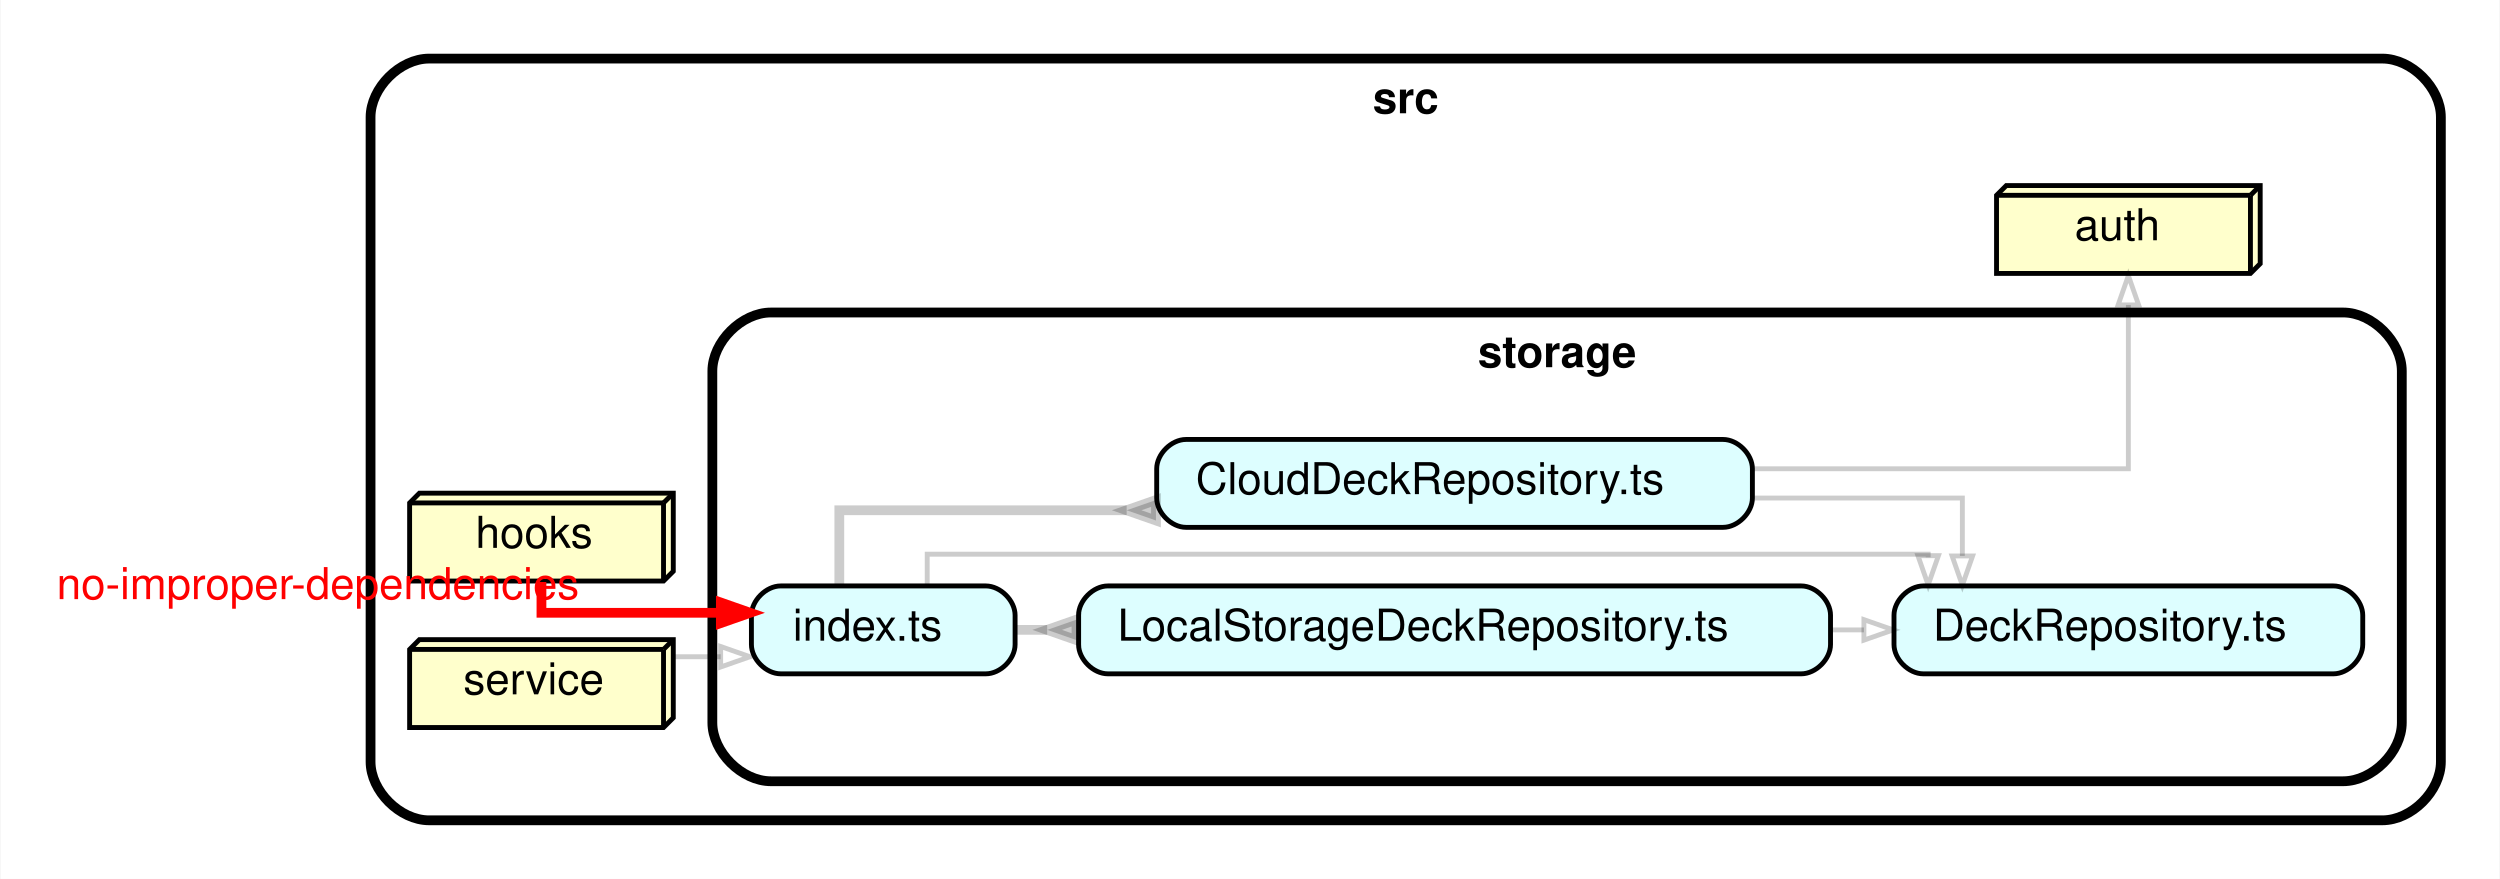
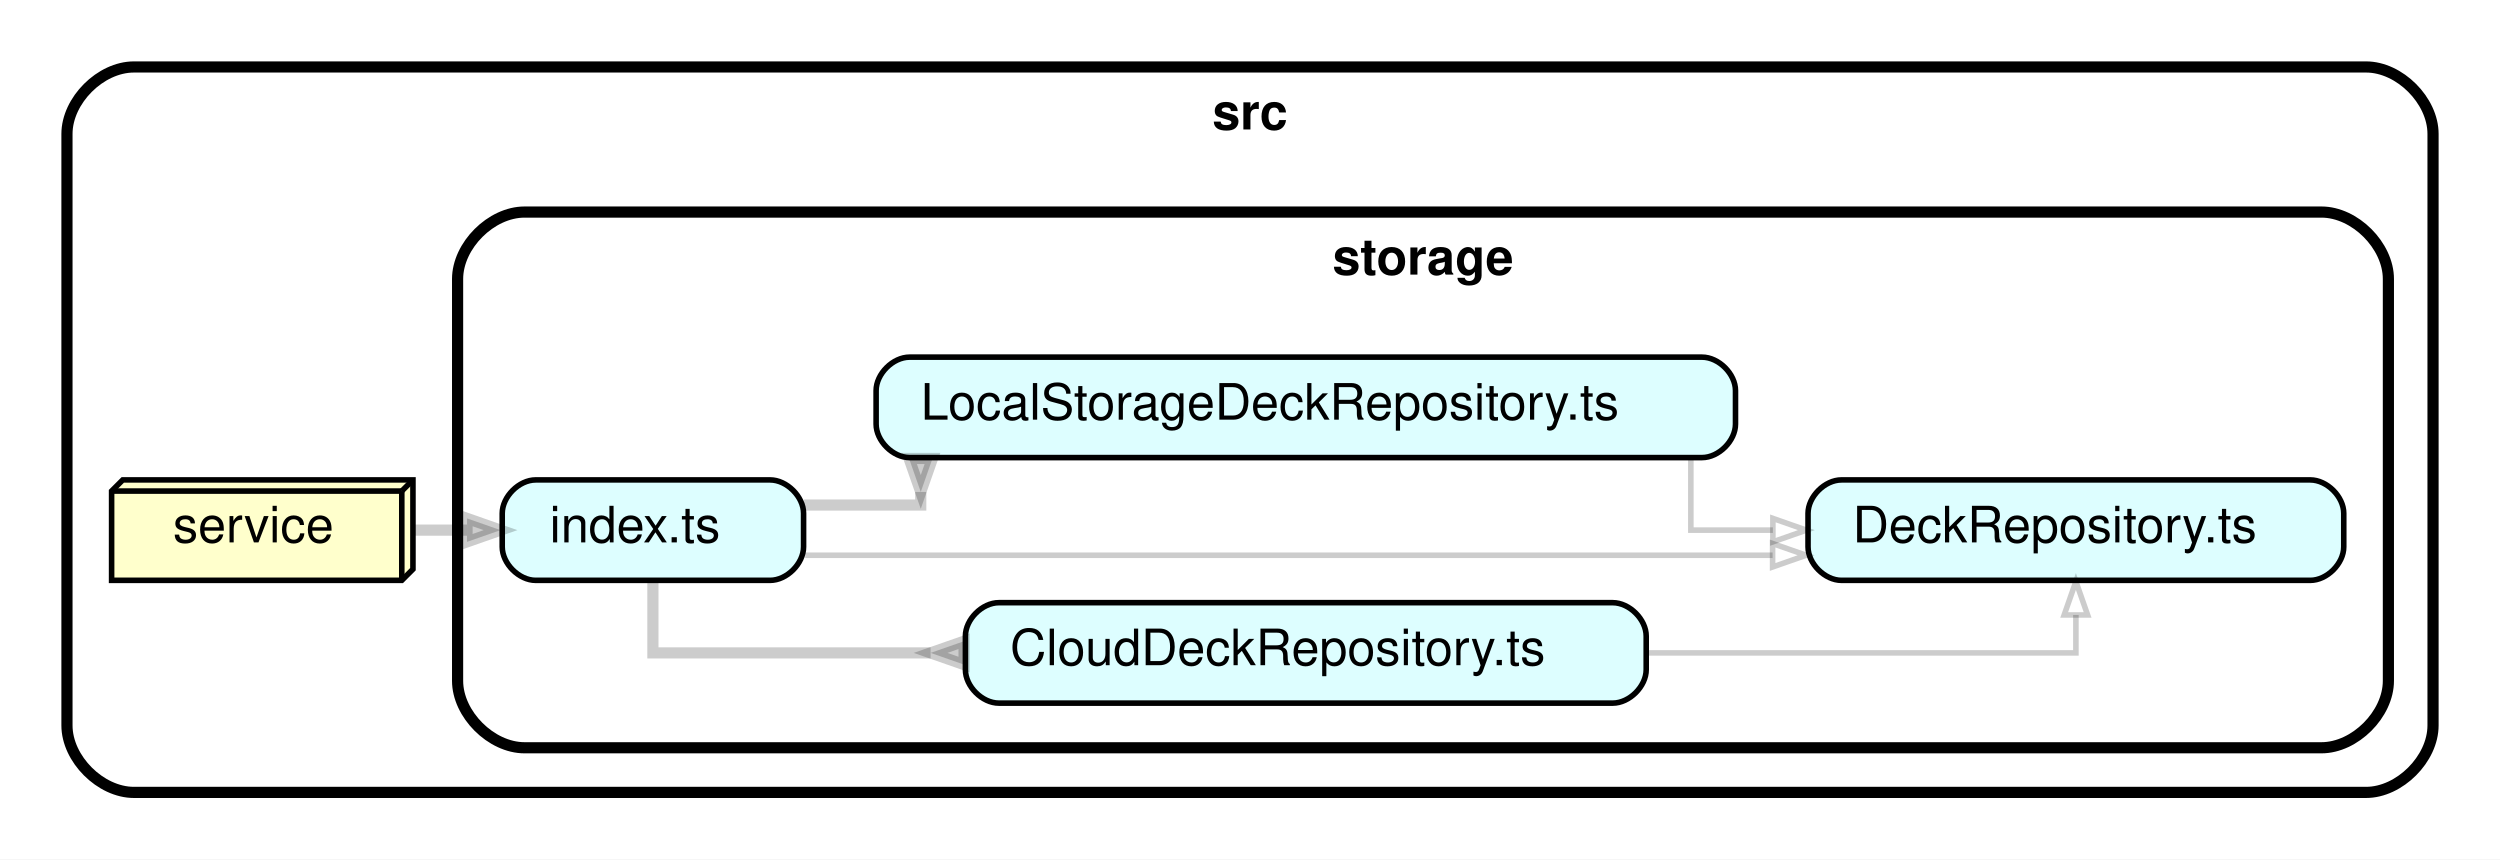
- <svg xmlns="http://www.w3.org/2000/svg" xmlns:xlink="http://www.w3.org/1999/xlink" width="512pt" height="180pt" viewBox="0.00 0.00 511.78 180.00">
-   <g id="graph0" class="graph" transform="scale(1 1) rotate(0) translate(4 176)">
-     <polygon fill="white" stroke="transparent" points="-4,4 -4,-176 507.78,-176 507.78,4 -4,4" />
+ <svg xmlns="http://www.w3.org/2000/svg" xmlns:xlink="http://www.w3.org/1999/xlink" width="448pt" height="154pt" viewBox="0.00 0.00 448.00 154.00">
+   <g id="graph0" class="graph" transform="scale(1 1) rotate(0) translate(4 150)">
+     <polygon fill="white" stroke="transparent" points="-4,4 -4,-150 444,-150 444,4 -4,4" />
    <g id="clust1" class="cluster">
-       <path fill="#ffffff" stroke="black" stroke-width="2" d="M83.78,-8C83.78,-8 483.78,-8 483.78,-8 489.78,-8 495.78,-14 495.78,-20 495.78,-20 495.78,-152 495.78,-152 495.78,-158 489.78,-164 483.78,-164 483.78,-164 83.78,-164 83.78,-164 77.78,-164 71.78,-158 71.78,-152 71.78,-152 71.78,-20 71.78,-20 71.78,-14 77.78,-8 83.78,-8" />
-       <text text-anchor="middle" x="283.78" y="-152.8" font-family="Helvetica,sans-Serif" font-weight="bold" font-size="9.00">src
-             </text>
+       <path fill="#ffffff" stroke="black" stroke-width="2" d="M20,-8C20,-8 420,-8 420,-8 426,-8 432,-14 432,-20 432,-20 432,-126 432,-126 432,-132 426,-138 420,-138 420,-138 20,-138 20,-138 14,-138 8,-132 8,-126 8,-126 8,-20 8,-20 8,-14 14,-8 20,-8" />
+       <text text-anchor="middle" x="220" y="-126.8" font-family="Helvetica,sans-Serif" font-weight="bold" font-size="9.00">src</text>
    </g>
    <g id="clust2" class="cluster">
-       <path fill="#ffffff" stroke="black" stroke-width="2" d="M153.78,-16C153.78,-16 475.78,-16 475.78,-16 481.78,-16 487.78,-22 487.78,-28 487.78,-28 487.78,-100 487.78,-100 487.78,-106 481.78,-112 475.78,-112 475.78,-112 153.78,-112 153.78,-112 147.78,-112 141.78,-106 141.78,-100 141.78,-100 141.78,-28 141.78,-28 141.78,-22 147.78,-16 153.78,-16" />
-       <text text-anchor="middle" x="314.78" y="-100.8" font-family="Helvetica,sans-Serif" font-weight="bold" font-size="9.00">storage
-             </text>
+       <path fill="#ffffff" stroke="black" stroke-width="2" d="M90,-16C90,-16 412,-16 412,-16 418,-16 424,-22 424,-28 424,-28 424,-100 424,-100 424,-106 418,-112 412,-112 412,-112 90,-112 90,-112 84,-112 78,-106 78,-100 78,-100 78,-28 78,-28 78,-22 84,-16 90,-16" />
+       <text text-anchor="middle" x="251" y="-100.8" font-family="Helvetica,sans-Serif" font-weight="bold" font-size="9.00">storage</text>
    </g>
    <g id="node1" class="node">
      <g id="a_node1">
-         <a xlink:href="src/auth" xlink:title="auth">
-           <polygon fill="#ffffcc" stroke="black" points="458.78,-138 406.78,-138 404.78,-136 404.78,-120 456.78,-120 458.78,-122 458.78,-138" />
-           <polyline fill="none" stroke="black" points="456.78,-136 404.78,-136 " />
-           <polyline fill="none" stroke="black" points="456.78,-136 456.78,-120 " />
-           <polyline fill="none" stroke="black" points="456.78,-136 458.78,-138 " />
-           <text text-anchor="start" x="420.78" y="-126.8" font-family="Helvetica,sans-Serif" font-size="9.00">
-                         auth
-                     </text>
+         <a xlink:href="src/service" xlink:title="service">
+           <polygon fill="#ffffcc" stroke="black" points="70,-64 18,-64 16,-62 16,-46 68,-46 70,-48 70,-64" />
+           <polyline fill="none" stroke="black" points="68,-62 16,-62 " />
+           <polyline fill="none" stroke="black" points="68,-62 68,-46 " />
+           <polyline fill="none" stroke="black" points="68,-62 70,-64 " />
+           <text text-anchor="start" x="27" y="-52.8" font-family="Helvetica,sans-Serif" font-size="9.00">service</text>
        </a>
      </g>
    </g>
    <g id="node2" class="node">
      <g id="a_node2">
-         <a xlink:href="src/hooks" xlink:title="hooks">
-           <polygon fill="#ffffcc" stroke="black" points="133.78,-75 81.78,-75 79.78,-73 79.78,-57 131.78,-57 133.78,-59 133.78,-75" />
-           <polyline fill="none" stroke="black" points="131.78,-73 79.78,-73 " />
-           <polyline fill="none" stroke="black" points="131.78,-73 131.78,-57 " />
-           <polyline fill="none" stroke="black" points="131.78,-73 133.78,-75 " />
-           <text text-anchor="start" x="93.28" y="-63.8" font-family="Helvetica,sans-Serif" font-size="9.00">
-                         hooks
-                     </text>
-         </a>
-       </g>
-     </g>
-     <g id="node3" class="node">
-       <g id="a_node3">
        <a xlink:href="src/storage/index.ts" xlink:title="index.ts">
-           <path fill="#ddfeff" stroke="black" d="M197.78,-56C197.78,-56 155.78,-56 155.78,-56 152.78,-56 149.78,-53 149.78,-50 149.78,-50 149.78,-44 149.78,-44 149.78,-41 152.78,-38 155.78,-38 155.78,-38 197.78,-38 197.78,-38 200.78,-38 203.78,-41 203.78,-44 203.78,-44 203.78,-50 203.78,-50 203.78,-53 200.78,-56 197.78,-56" />
-           <text text-anchor="start" x="158.28" y="-44.8" font-family="Helvetica,sans-Serif" font-size="9.00">
-                         index.ts
-                     </text>
+           <path fill="#ddfeff" stroke="black" d="M134,-64C134,-64 92,-64 92,-64 89,-64 86,-61 86,-58 86,-58 86,-52 86,-52 86,-49 89,-46 92,-46 92,-46 134,-46 134,-46 137,-46 140,-49 140,-52 140,-52 140,-58 140,-58 140,-61 137,-64 134,-64" />
+           <text text-anchor="start" x="94.5" y="-52.8" font-family="Helvetica,sans-Serif" font-size="9.00">index.ts</text>
        </a>
      </g>
    </g>
    <g id="edge1" class="edge">
-       <g id="a_edge1">
-         <a xlink:title="no-improper-dependencies">
-           <path fill="none" stroke="red" stroke-width="2" d="M106.78,-56.8C106.78,-53.47 106.78,-50.5 106.78,-50.5 106.78,-50.5 143.52,-50.5 143.52,-50.5" />
-           <polygon fill="red" stroke="red" stroke-width="2" points="143.52,-52.6 149.52,-50.5 143.52,-48.4 143.52,-52.6" />
+       <path fill="none" stroke="#000000" stroke-width="2" stroke-opacity="0.2" d="M70.26,-55C70.26,-55 79.69,-55 79.69,-55" />
+       <polygon fill="#000000" fill-opacity="0.2" stroke="#000000" stroke-width="2" stroke-opacity="0.2" points="79.7,-57.1 85.69,-55 79.69,-52.9 79.7,-57.1" />
+     </g>
+     <g id="node3" class="node">
+       <g id="a_node3">
+         <a xlink:href="src/storage/CloudDeckRepository.ts" xlink:title="CloudDeckRepository.ts">
+           <path fill="#ddfeff" stroke="black" d="M285,-42C285,-42 175,-42 175,-42 172,-42 169,-39 169,-36 169,-36 169,-30 169,-30 169,-27 172,-24 175,-24 175,-24 285,-24 285,-24 288,-24 291,-27 291,-30 291,-30 291,-36 291,-36 291,-39 288,-42 285,-42" />
+           <text text-anchor="start" x="177" y="-30.8" font-family="Helvetica,sans-Serif" font-size="9.00">CloudDeckRepository.ts</text>
        </a>
      </g>
-       <text text-anchor="middle" x="61" y="-53.3" font-family="Helvetica,sans-Serif" font-size="9.00" fill="red">
-                 no-improper-dependencies
-             </text>
+     </g>
+     <g id="edge4" class="edge">
+       <path fill="none" stroke="#000000" stroke-width="2" stroke-opacity="0.2" d="M113,-45.8C113,-39.77 113,-33 113,-33 113,-33 162.76,-33 162.76,-33" />
+       <polygon fill="#000000" fill-opacity="0.2" stroke="#000000" stroke-width="2" stroke-opacity="0.2" points="168.76,-35.1 162.76,-33 168.76,-30.9 168.76,-35.1" />
+     </g>
+     <g id="node4" class="node">
+       <g id="a_node4">
+         <a xlink:href="src/storage/DeckRepository.ts" xlink:title="DeckRepository.ts">
+           <path fill="#ddfeff" stroke="black" d="M410,-64C410,-64 326,-64 326,-64 323,-64 320,-61 320,-58 320,-58 320,-52 320,-52 320,-49 323,-46 326,-46 326,-46 410,-46 410,-46 413,-46 416,-49 416,-52 416,-52 416,-58 416,-58 416,-61 413,-64 410,-64" />
+           <text text-anchor="start" x="328" y="-52.8" font-family="Helvetica,sans-Serif" font-size="9.00">DeckRepository.ts</text>
+         </a>
+       </g>
+     </g>
+     <g id="edge5" class="edge">
+       <path fill="none" stroke="#000000" stroke-opacity="0.2" d="M140.29,-50.5C140.29,-50.5 313.65,-50.5 313.65,-50.5" />
+       <polygon fill="none" stroke="#000000" stroke-opacity="0.2" points="313.65,-52.6 319.65,-50.5 313.65,-48.4 313.65,-52.6" />
    </g>
    <g id="node5" class="node">
      <g id="a_node5">
-         <a xlink:href="src/storage/CloudDeckRepository.ts" xlink:title="CloudDeckRepository.ts">
-           <path fill="#ddfeff" stroke="black" d="M348.78,-86C348.78,-86 238.78,-86 238.78,-86 235.78,-86 232.78,-83 232.78,-80 232.78,-80 232.78,-74 232.78,-74 232.78,-71 235.78,-68 238.78,-68 238.78,-68 348.78,-68 348.78,-68 351.78,-68 354.78,-71 354.78,-74 354.78,-74 354.78,-80 354.78,-80 354.78,-83 351.78,-86 348.78,-86" />
-           <text text-anchor="start" x="240.78" y="-74.8" font-family="Helvetica,sans-Serif" font-size="9.00">
-                         CloudDeckRepository.ts
-                     </text>
+         <a xlink:href="src/storage/LocalStorageDeckRepository.ts" xlink:title="LocalStorageDeckRepository.ts">
+           <path fill="#ddfeff" stroke="black" d="M301,-86C301,-86 159,-86 159,-86 156,-86 153,-83 153,-80 153,-80 153,-74 153,-74 153,-71 156,-68 159,-68 159,-68 301,-68 301,-68 304,-68 307,-71 307,-74 307,-74 307,-80 307,-80 307,-83 304,-86 301,-86" />
+           <text text-anchor="start" x="161" y="-74.8" font-family="Helvetica,sans-Serif" font-size="9.00">LocalStorageDeckRepository.ts</text>
        </a>
      </g>
    </g>
    <g id="edge6" class="edge">
-       <path fill="none" stroke="#000000" stroke-width="2" stroke-opacity="0.2" d="M167.78,-56.12C167.78,-63.09 167.78,-71.5 167.78,-71.5 167.78,-71.5 226.63,-71.5 226.63,-71.5" />
-       <polygon fill="#000000" fill-opacity="0.2" stroke="#000000" stroke-width="2" stroke-opacity="0.2" points="232.63,-73.6 226.63,-71.5 232.63,-69.4 232.63,-73.6" />
-     </g>
-     <g id="node6" class="node">
-       <g id="a_node6">
-         <a xlink:href="src/storage/DeckRepository.ts" xlink:title="DeckRepository.ts">
-           <path fill="#ddfeff" stroke="black" d="M473.78,-56C473.78,-56 389.78,-56 389.78,-56 386.78,-56 383.78,-53 383.78,-50 383.78,-50 383.78,-44 383.78,-44 383.78,-41 386.78,-38 389.78,-38 389.78,-38 473.78,-38 473.78,-38 476.78,-38 479.78,-41 479.78,-44 479.78,-44 479.78,-50 479.78,-50 479.78,-53 476.78,-56 473.78,-56" />
-           <text text-anchor="start" x="391.78" y="-44.8" font-family="Helvetica,sans-Serif" font-size="9.00">
-                         DeckRepository.ts
-                     </text>
-         </a>
-       </g>
-     </g>
-     <g id="edge7" class="edge">
-       <path fill="none" stroke="#000000" stroke-opacity="0.2" d="M185.78,-56.2C185.78,-59.53 185.78,-62.5 185.78,-62.5 185.78,-62.5 390.78,-62.5 390.78,-62.5 390.78,-62.5 390.78,-61.87 390.78,-61.87" />
-       <polygon fill="none" stroke="#000000" stroke-opacity="0.2" points="392.88,-62.2 390.78,-56.2 388.68,-62.2 392.88,-62.2" />
-     </g>
-     <g id="node7" class="node">
-       <g id="a_node7">
-         <a xlink:href="src/storage/LocalStorageDeckRepository.ts" xlink:title="LocalStorageDeckRepository.ts">
-           <path fill="#ddfeff" stroke="black" d="M364.78,-56C364.78,-56 222.78,-56 222.78,-56 219.78,-56 216.78,-53 216.78,-50 216.78,-50 216.78,-44 216.78,-44 216.78,-41 219.78,-38 222.78,-38 222.78,-38 364.78,-38 364.78,-38 367.78,-38 370.78,-41 370.78,-44 370.78,-44 370.78,-50 370.78,-50 370.78,-53 367.78,-56 364.78,-56" />
-           <text text-anchor="start" x="224.78" y="-44.8" font-family="Helvetica,sans-Serif" font-size="9.00">
-                         LocalStorageDeckRepository.ts
-                     </text>
-         </a>
-       </g>
-     </g>
-     <g id="edge8" class="edge">
-       <path fill="none" stroke="#000000" stroke-width="2" stroke-opacity="0.2" d="M203.92,-47C203.92,-47 210.35,-47 210.35,-47" />
-       <polygon fill="#000000" fill-opacity="0.2" stroke="#000000" stroke-width="2" stroke-opacity="0.2" points="216.35,-49.1 210.35,-47 216.35,-44.9 216.35,-49.1" />
-     </g>
-     <g id="node4" class="node">
-       <g id="a_node4">
-         <a xlink:href="src/service" xlink:title="service">
-           <polygon fill="#ffffcc" stroke="black" points="133.78,-45 81.78,-45 79.78,-43 79.78,-27 131.78,-27 133.78,-29 133.78,-45" />
-           <polyline fill="none" stroke="black" points="131.78,-43 79.78,-43 " />
-           <polyline fill="none" stroke="black" points="131.78,-43 131.78,-27 " />
-           <polyline fill="none" stroke="black" points="131.78,-43 133.78,-45 " />
-           <text text-anchor="start" x="90.78" y="-33.8" font-family="Helvetica,sans-Serif" font-size="9.00">
-                         service
-                     </text>
-         </a>
-       </g>
+       <path fill="none" stroke="#000000" stroke-width="2" stroke-opacity="0.2" d="M140.09,-59.5C150.97,-59.5 161,-59.5 161,-59.5 161,-59.5 161,-61.84 161,-61.84" />
+       <polygon fill="#000000" fill-opacity="0.2" stroke="#000000" stroke-width="2" stroke-opacity="0.2" points="158.9,-67.84 161,-61.84 163.1,-67.84 158.9,-67.84" />
    </g>
    <g id="edge2" class="edge">
-       <path fill="none" stroke="#000000" stroke-opacity="0.2" d="M134.05,-41.5C134.05,-41.5 143.48,-41.5 143.48,-41.5" />
-       <polygon fill="none" stroke="#000000" stroke-opacity="0.2" points="143.48,-43.6 149.48,-41.5 143.48,-39.4 143.48,-43.6" />
-     </g>
-     <g id="edge4" class="edge">
-       <path fill="none" stroke="#000000" stroke-opacity="0.2" d="M355.12,-80C391.97,-80 431.78,-80 431.78,-80 431.78,-80 431.78,-113.55 431.78,-113.55" />
-       <polygon fill="none" stroke="#000000" stroke-opacity="0.2" points="429.68,-113.55 431.78,-119.55 433.88,-113.55 429.68,-113.55" />
+       <path fill="none" stroke="#000000" stroke-opacity="0.2" d="M291.33,-33C328.19,-33 368,-33 368,-33 368,-33 368,-39.8 368,-39.8" />
+       <polygon fill="none" stroke="#000000" stroke-opacity="0.2" points="365.9,-39.8 368,-45.8 370.1,-39.8 365.9,-39.8" />
    </g>
    <g id="edge3" class="edge">
-       <path fill="none" stroke="#000000" stroke-opacity="0.2" d="M354.88,-74C377.52,-74 397.78,-74 397.78,-74 397.78,-74 397.78,-62.14 397.78,-62.14" />
-       <polygon fill="none" stroke="#000000" stroke-opacity="0.2" points="399.88,-62.14 397.78,-56.14 395.68,-62.14 399.88,-62.14" />
-     </g>
-     <g id="edge5" class="edge">
-       <path fill="none" stroke="#000000" stroke-opacity="0.2" d="M370.85,-47C370.85,-47 377.62,-47 377.62,-47" />
-       <polygon fill="none" stroke="#000000" stroke-opacity="0.2" points="377.62,-49.1 383.62,-47 377.62,-44.9 377.62,-49.1" />
+       <path fill="none" stroke="#000000" stroke-opacity="0.2" d="M299,-67.8C299,-61.77 299,-55 299,-55 299,-55 313.7,-55 313.7,-55" />
+       <polygon fill="none" stroke="#000000" stroke-opacity="0.2" points="313.7,-57.1 319.7,-55 313.7,-52.9 313.7,-57.1" />
    </g>
  </g>
</svg>
